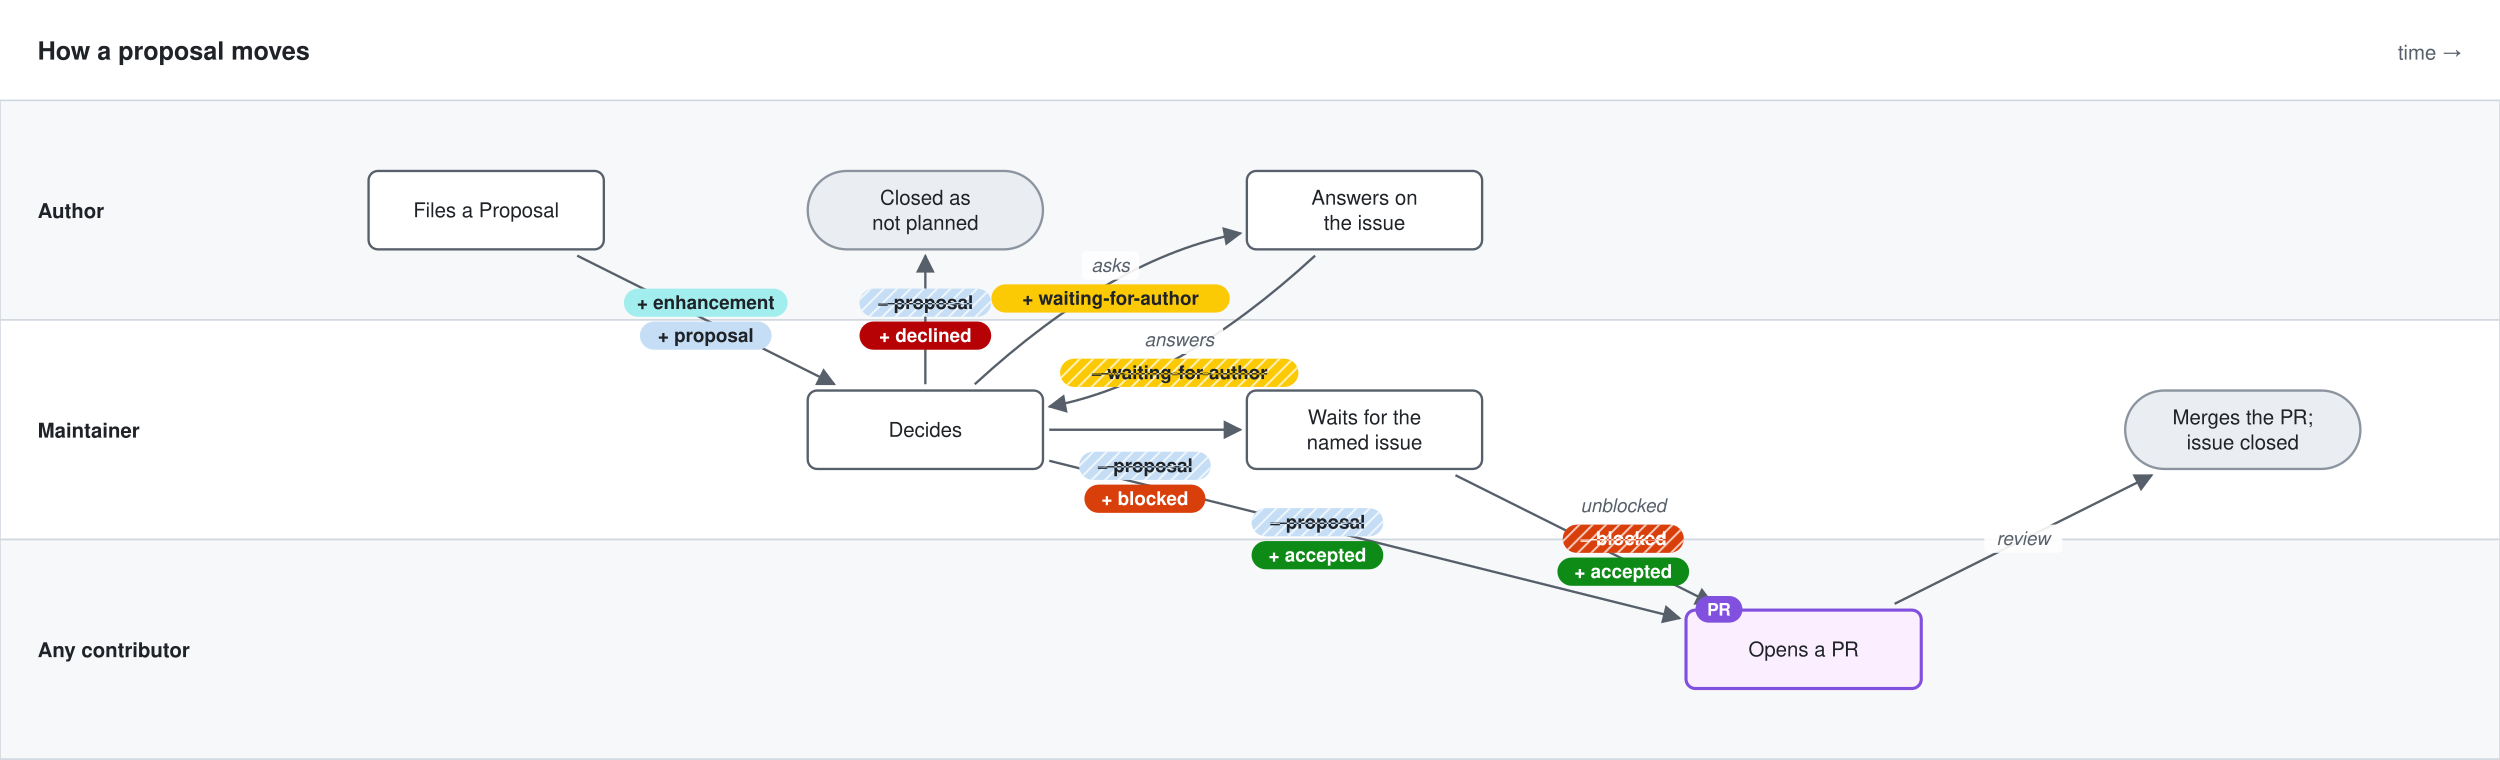
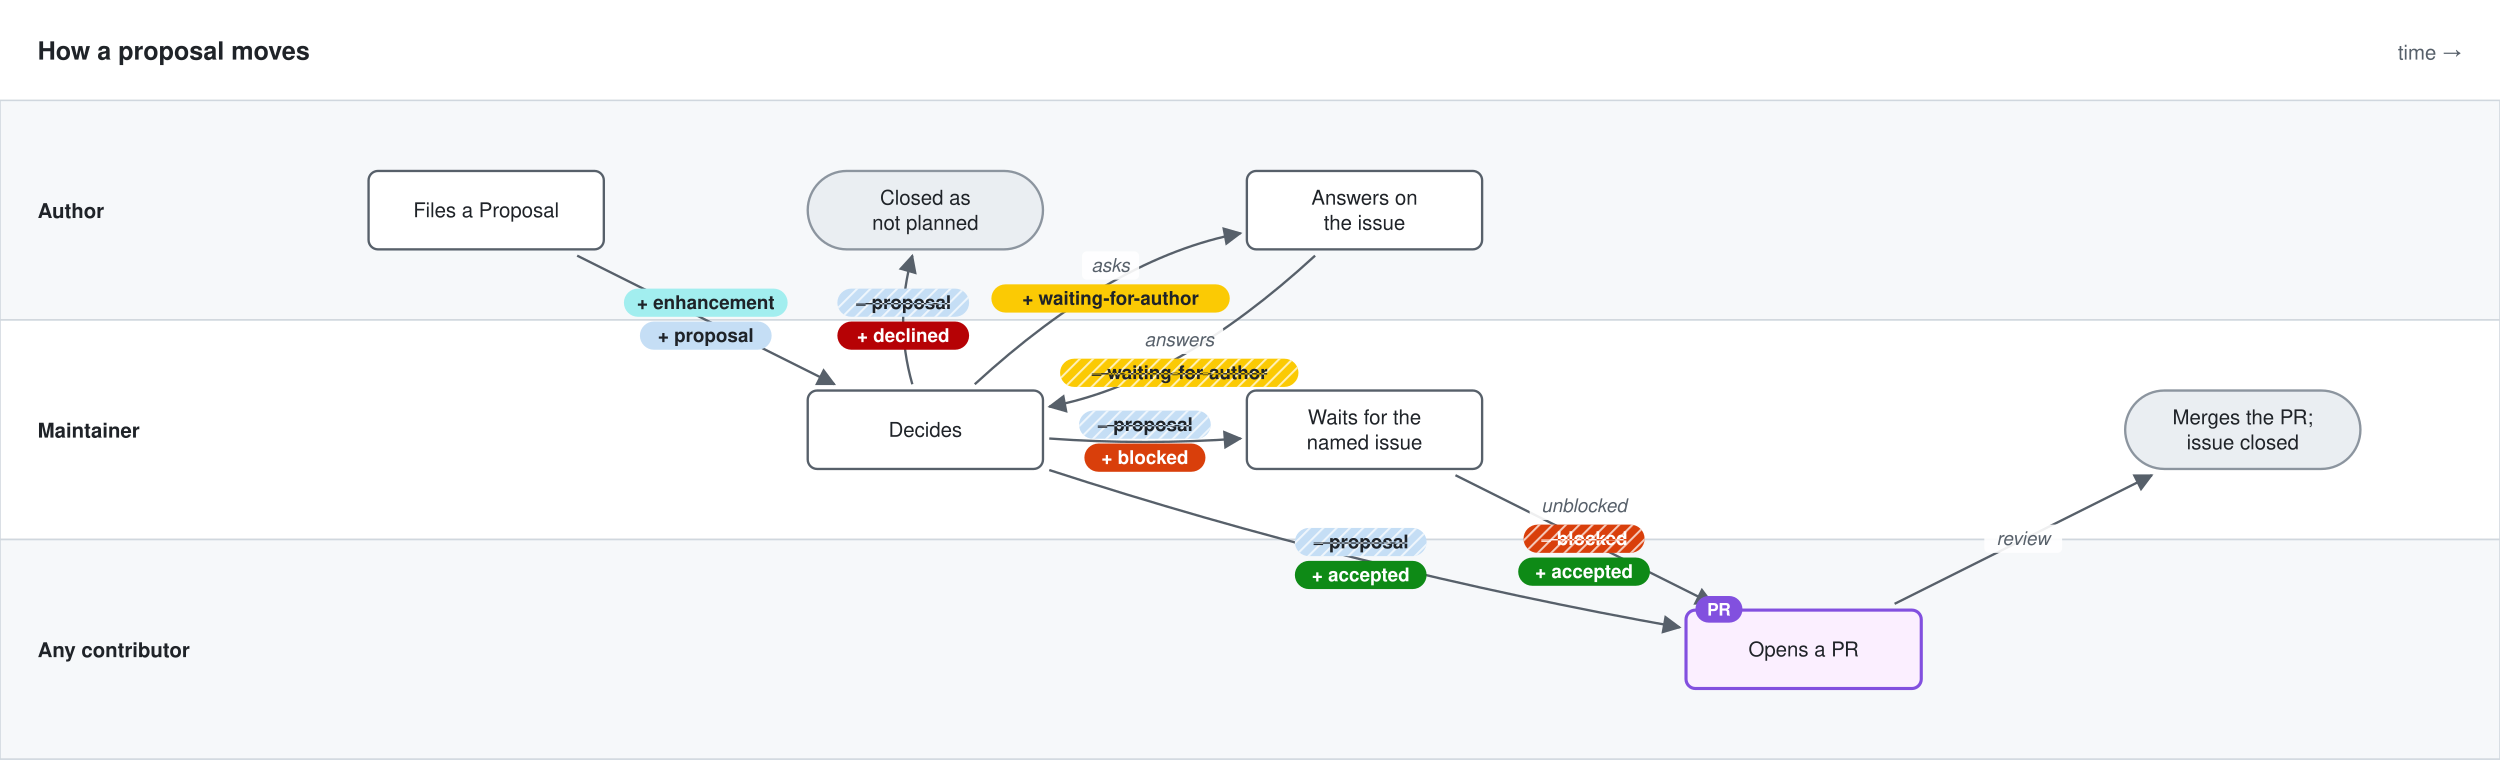
<svg xmlns="http://www.w3.org/2000/svg" viewBox="0 0 1594 484" width="1594" height="484" font-family="-apple-system, Segoe UI, Helvetica, Arial, sans-serif" font-size="13">
  <defs>
    <pattern id="hatch" width="6" height="6" patternUnits="userSpaceOnUse" patternTransform="rotate(45)">
      <line x1="0" y1="0" x2="0" y2="6" stroke="#ffffff" stroke-width="2.5" stroke-opacity="0.7" />
    </pattern>
    <marker id="arr" viewBox="0 0 10 10" refX="9" refY="5" markerWidth="8" markerHeight="8" orient="auto-start-reverse">
      <path d="M0,0 L10,5 L0,10 z" fill="#57606a" />
    </marker>
  </defs>
  <rect width="1594" height="484" fill="#ffffff" />
  <text x="24" y="38" font-size="16" font-weight="600" fill="#1f2328">How a proposal moves</text>
  <text x="1570" y="38" text-anchor="end" fill="#57606a">time →</text>
  <rect x="0" y="64" width="1594" height="140" fill="#f6f8fa" stroke="#d0d7de" />
  <text x="24" y="139.0" font-weight="600" fill="#1f2328">Author</text>
  <rect x="0" y="204" width="1594" height="140" fill="#ffffff" stroke="#d0d7de" />
  <text x="24" y="279.0" font-weight="600" fill="#1f2328">Maintainer</text>
  <rect x="0" y="344" width="1594" height="140" fill="#f6f8fa" stroke="#d0d7de" />
  <text x="24" y="419.0" font-weight="600" fill="#1f2328">Any contributor</text>
  <path d="M368.0,163.0 Q450.0,204.0 532.0,245.0" fill="none" stroke="#57606a" stroke-width="1.5" marker-end="url(#arr)" />
  <path d="M621.5,245.0 Q709.9,163.8 791.0,148.7" fill="none" stroke="#57606a" stroke-width="1.5" marker-end="url(#arr)" />
  <path d="M838.5,163.0 Q750.1,244.2 669.0,259.3" fill="none" stroke="#57606a" stroke-width="1.5" marker-end="url(#arr)" />
-   <path d="M590.0,245.0 Q590.0,204.0 590.0,163.0" fill="none" stroke="#57606a" stroke-width="1.5" marker-end="url(#arr)" />
-   <path d="M669.0,274.0 Q730.0,274.0 791.0,274.0" fill="none" stroke="#57606a" stroke-width="1.5" marker-end="url(#arr)" />
-   <path d="M669.0,293.8 Q870.0,344.0 1071.0,394.2" fill="none" stroke="#57606a" stroke-width="1.5" marker-end="url(#arr)" />
+   <path d="M581.7,245.0 Q570.0,204.0 581.7,163.0" fill="none" stroke="#57606a" stroke-width="1.5" marker-end="url(#arr)" />
+   <path d="M669.0,279.6 Q730.0,284.0 791.0,279.6" fill="none" stroke="#57606a" stroke-width="1.5" marker-end="url(#arr)" />
+   <path d="M669.0,299.7 Q865.1,363.4 1071.0,400.0" fill="none" stroke="#57606a" stroke-width="1.5" marker-end="url(#arr)" />
  <path d="M928.0,303.0 Q1010.0,344.0 1092.0,385.0" fill="none" stroke="#57606a" stroke-width="1.5" marker-end="url(#arr)" />
  <path d="M1208.0,385.0 Q1290.0,344.0 1372.0,303.0" fill="none" stroke="#57606a" stroke-width="1.5" marker-end="url(#arr)" />
  <rect x="235.0" y="109.0" width="150" height="50" rx="6" fill="#ffffff" stroke="#57606a" stroke-width="1.5" />
  <text x="310.0" y="138.5" text-anchor="middle" fill="#1f2328">Files a Proposal</text>
  <rect x="515.0" y="249.0" width="150" height="50" rx="6" fill="#ffffff" stroke="#57606a" stroke-width="1.5" />
  <text x="590.0" y="278.5" text-anchor="middle" fill="#1f2328">Decides</text>
  <rect x="515.0" y="109.0" width="150" height="50" rx="25" fill="#eaeef2" stroke="#8c959f" stroke-width="1.5" />
  <text x="590.0" y="130.5" text-anchor="middle" fill="#1f2328">Closed as</text>
  <text x="590.0" y="146.5" text-anchor="middle" fill="#1f2328">not planned</text>
  <rect x="795.0" y="109.0" width="150" height="50" rx="6" fill="#ffffff" stroke="#57606a" stroke-width="1.5" />
  <text x="870.0" y="130.5" text-anchor="middle" fill="#1f2328">Answers on</text>
  <text x="870.0" y="146.5" text-anchor="middle" fill="#1f2328">the issue</text>
  <rect x="795.0" y="249.0" width="150" height="50" rx="6" fill="#ffffff" stroke="#57606a" stroke-width="1.5" />
  <text x="870.0" y="270.5" text-anchor="middle" fill="#1f2328">Waits for the</text>
  <text x="870.0" y="286.5" text-anchor="middle" fill="#1f2328">named issue</text>
  <rect x="1075.0" y="389.0" width="150" height="50" rx="6" fill="#fbefff" stroke="#8250df" stroke-width="2" />
  <rect x="1081.0" y="380.0" width="30" height="17" rx="8.5" fill="#8250df" />
  <text x="1096.0" y="392.5" text-anchor="middle" font-size="11" font-weight="600" fill="#ffffff">PR</text>
  <text x="1150.0" y="418.5" text-anchor="middle" fill="#1f2328">Opens a PR</text>
  <rect x="1355.0" y="249.0" width="150" height="50" rx="25" fill="#eaeef2" stroke="#8c959f" stroke-width="1.5" />
  <text x="1430.0" y="270.5" text-anchor="middle" fill="#1f2328">Merges the PR;</text>
  <text x="1430.0" y="286.5" text-anchor="middle" fill="#1f2328">issue closed</text>
  <rect x="397.8" y="184.0" width="104.4" height="18" rx="9" fill="#a2eeef" />
  <text x="450.0" y="197.0" text-anchor="middle" font-size="12" font-weight="600" fill="#1f2328">+ enhancement</text>
  <rect x="408.0" y="205.0" width="84.0" height="18" rx="9" fill="#c5def5" />
  <text x="450.0" y="218.0" text-anchor="middle" font-size="12" font-weight="600" fill="#1f2328">+ proposal</text>
  <rect x="689.9" y="160.3" width="36.4" height="18" rx="3" fill="#ffffff" fill-opacity="0.9" />
  <text x="708.1" y="173.3" text-anchor="middle" font-size="12" font-style="italic" fill="#57606a">asks</text>
  <rect x="632.1" y="181.3" width="152.0" height="18" rx="9" fill="#fbca04" />
  <text x="708.1" y="194.3" text-anchor="middle" font-size="12" font-weight="600" fill="#1f2328">+ waiting-for-author</text>
  <rect x="723.8" y="207.7" width="56.2" height="18" rx="3" fill="#ffffff" fill-opacity="0.9" />
  <text x="751.9" y="220.7" text-anchor="middle" font-size="12" font-style="italic" fill="#57606a">answers</text>
  <rect x="675.9" y="228.7" width="152.0" height="18" rx="9" fill="#fbca04" />
  <rect x="675.9" y="228.7" width="152.0" height="18" rx="9" fill="url(#hatch)" />
  <text x="751.9" y="241.7" text-anchor="middle" font-size="12" font-weight="600" fill="#1f2328" text-decoration="line-through">− waiting-for-author</text>
-   <rect x="548.0" y="184.0" width="84.0" height="18" rx="9" fill="#c5def5" />
-   <rect x="548.0" y="184.0" width="84.0" height="18" rx="9" fill="url(#hatch)" />
-   <text x="590.0" y="197.0" text-anchor="middle" font-size="12" font-weight="600" fill="#1f2328" text-decoration="line-through">− proposal</text>
-   <rect x="548.0" y="205.0" width="84.0" height="18" rx="9" fill="#b60205" />
-   <text x="590.0" y="218.0" text-anchor="middle" font-size="12" font-weight="600" fill="#ffffff">+ declined</text>
-   <rect x="688.0" y="288.0" width="84.0" height="18" rx="9" fill="#c5def5" />
-   <rect x="688.0" y="288.0" width="84.0" height="18" rx="9" fill="url(#hatch)" />
-   <text x="730.0" y="301.0" text-anchor="middle" font-size="12" font-weight="600" fill="#1f2328" text-decoration="line-through">− proposal</text>
-   <rect x="691.4" y="309.0" width="77.2" height="18" rx="9" fill="#d93f0b" />
-   <text x="730.0" y="322.0" text-anchor="middle" font-size="12" font-weight="600" fill="#ffffff">+ blocked</text>
-   <rect x="798.0" y="324.0" width="84.0" height="18" rx="9" fill="#c5def5" />
-   <rect x="798.0" y="324.0" width="84.0" height="18" rx="9" fill="url(#hatch)" />
-   <text x="840.0" y="337.0" text-anchor="middle" font-size="12" font-weight="600" fill="#1f2328" text-decoration="line-through">− proposal</text>
-   <rect x="798.0" y="345.0" width="84.0" height="18" rx="9" fill="#0e8a16" />
-   <text x="840.0" y="358.0" text-anchor="middle" font-size="12" font-weight="600" fill="#ffffff">+ accepted</text>
-   <rect x="1000.3" y="313.5" width="69.4" height="18" rx="3" fill="#ffffff" fill-opacity="0.9" />
-   <text x="1035.0" y="326.5" text-anchor="middle" font-size="12" font-style="italic" fill="#57606a">unblocked</text>
-   <rect x="996.4" y="334.5" width="77.2" height="18" rx="9" fill="#d93f0b" />
-   <rect x="996.4" y="334.5" width="77.2" height="18" rx="9" fill="url(#hatch)" />
-   <text x="1035.0" y="347.5" text-anchor="middle" font-size="12" font-weight="600" fill="#ffffff" text-decoration="line-through">− blocked</text>
-   <rect x="993.0" y="355.5" width="84.0" height="18" rx="9" fill="#0e8a16" />
-   <text x="1035.0" y="368.5" text-anchor="middle" font-size="12" font-weight="600" fill="#ffffff">+ accepted</text>
+   <rect x="533.9" y="184.0" width="84.0" height="18" rx="9" fill="#c5def5" />
+   <rect x="533.9" y="184.0" width="84.0" height="18" rx="9" fill="url(#hatch)" />
+   <text x="575.9" y="197.0" text-anchor="middle" font-size="12" font-weight="600" fill="#1f2328" text-decoration="line-through">− proposal</text>
+   <rect x="533.9" y="205.0" width="84.0" height="18" rx="9" fill="#b60205" />
+   <text x="575.9" y="218.0" text-anchor="middle" font-size="12" font-weight="600" fill="#ffffff">+ declined</text>
+   <rect x="688.0" y="261.8" width="84.0" height="18" rx="9" fill="#c5def5" />
+   <rect x="688.0" y="261.8" width="84.0" height="18" rx="9" fill="url(#hatch)" />
+   <text x="730.0" y="274.8" text-anchor="middle" font-size="12" font-weight="600" fill="#1f2328" text-decoration="line-through">− proposal</text>
+   <rect x="691.4" y="282.8" width="77.2" height="18" rx="9" fill="#d93f0b" />
+   <text x="730.0" y="295.8" text-anchor="middle" font-size="12" font-weight="600" fill="#ffffff">+ blocked</text>
+   <rect x="825.6" y="336.6" width="84.0" height="18" rx="9" fill="#c5def5" />
+   <rect x="825.6" y="336.6" width="84.0" height="18" rx="9" fill="url(#hatch)" />
+   <text x="867.6" y="349.6" text-anchor="middle" font-size="12" font-weight="600" fill="#1f2328" text-decoration="line-through">− proposal</text>
+   <rect x="825.6" y="357.6" width="84.0" height="18" rx="9" fill="#0e8a16" />
+   <text x="867.6" y="370.6" text-anchor="middle" font-size="12" font-weight="600" fill="#ffffff">+ accepted</text>
+   <rect x="975.3" y="313.5" width="69.4" height="18" rx="3" fill="#ffffff" fill-opacity="0.9" />
+   <text x="1010.0" y="326.5" text-anchor="middle" font-size="12" font-style="italic" fill="#57606a">unblocked</text>
+   <rect x="971.4" y="334.5" width="77.2" height="18" rx="9" fill="#d93f0b" />
+   <rect x="971.4" y="334.5" width="77.2" height="18" rx="9" fill="url(#hatch)" />
+   <text x="1010.0" y="347.5" text-anchor="middle" font-size="12" font-weight="600" fill="#ffffff" text-decoration="line-through">− blocked</text>
+   <rect x="968.0" y="355.5" width="84.0" height="18" rx="9" fill="#0e8a16" />
+   <text x="1010.0" y="368.5" text-anchor="middle" font-size="12" font-weight="600" fill="#ffffff">+ accepted</text>
  <rect x="1265.2" y="334.5" width="49.6" height="18" rx="3" fill="#ffffff" fill-opacity="0.9" />
  <text x="1290.0" y="347.5" text-anchor="middle" font-size="12" font-style="italic" fill="#57606a">review</text>
</svg>
